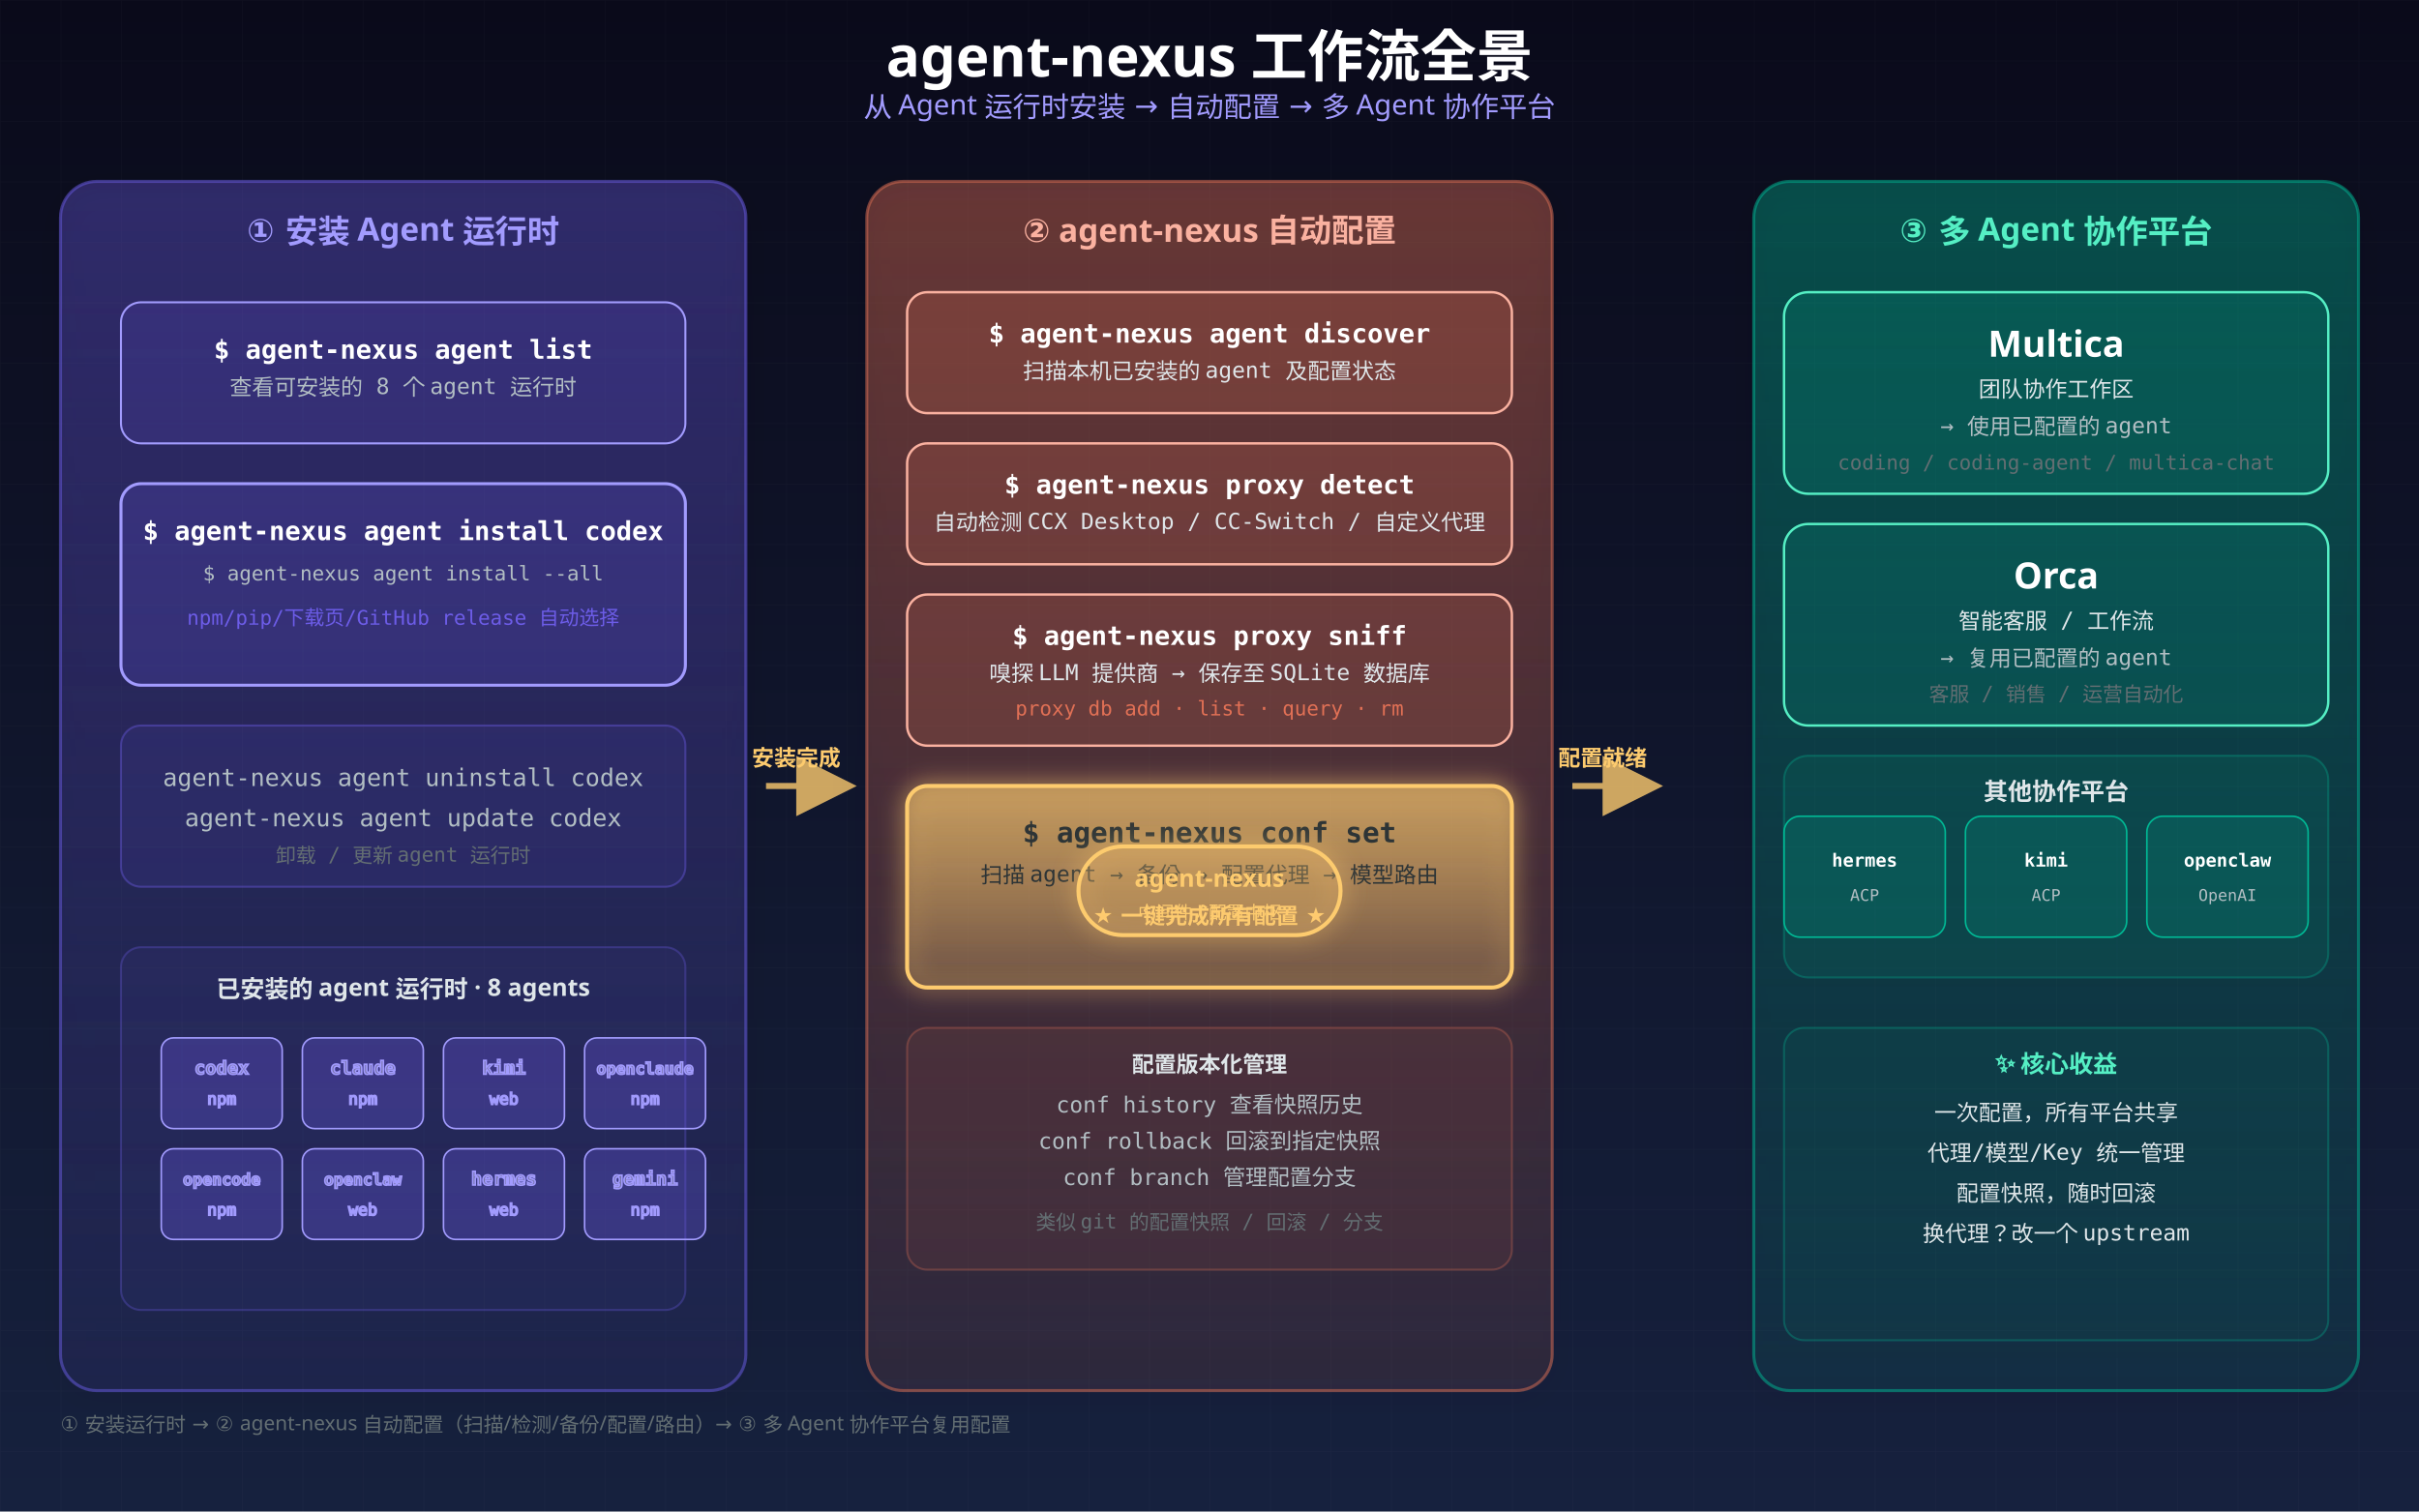
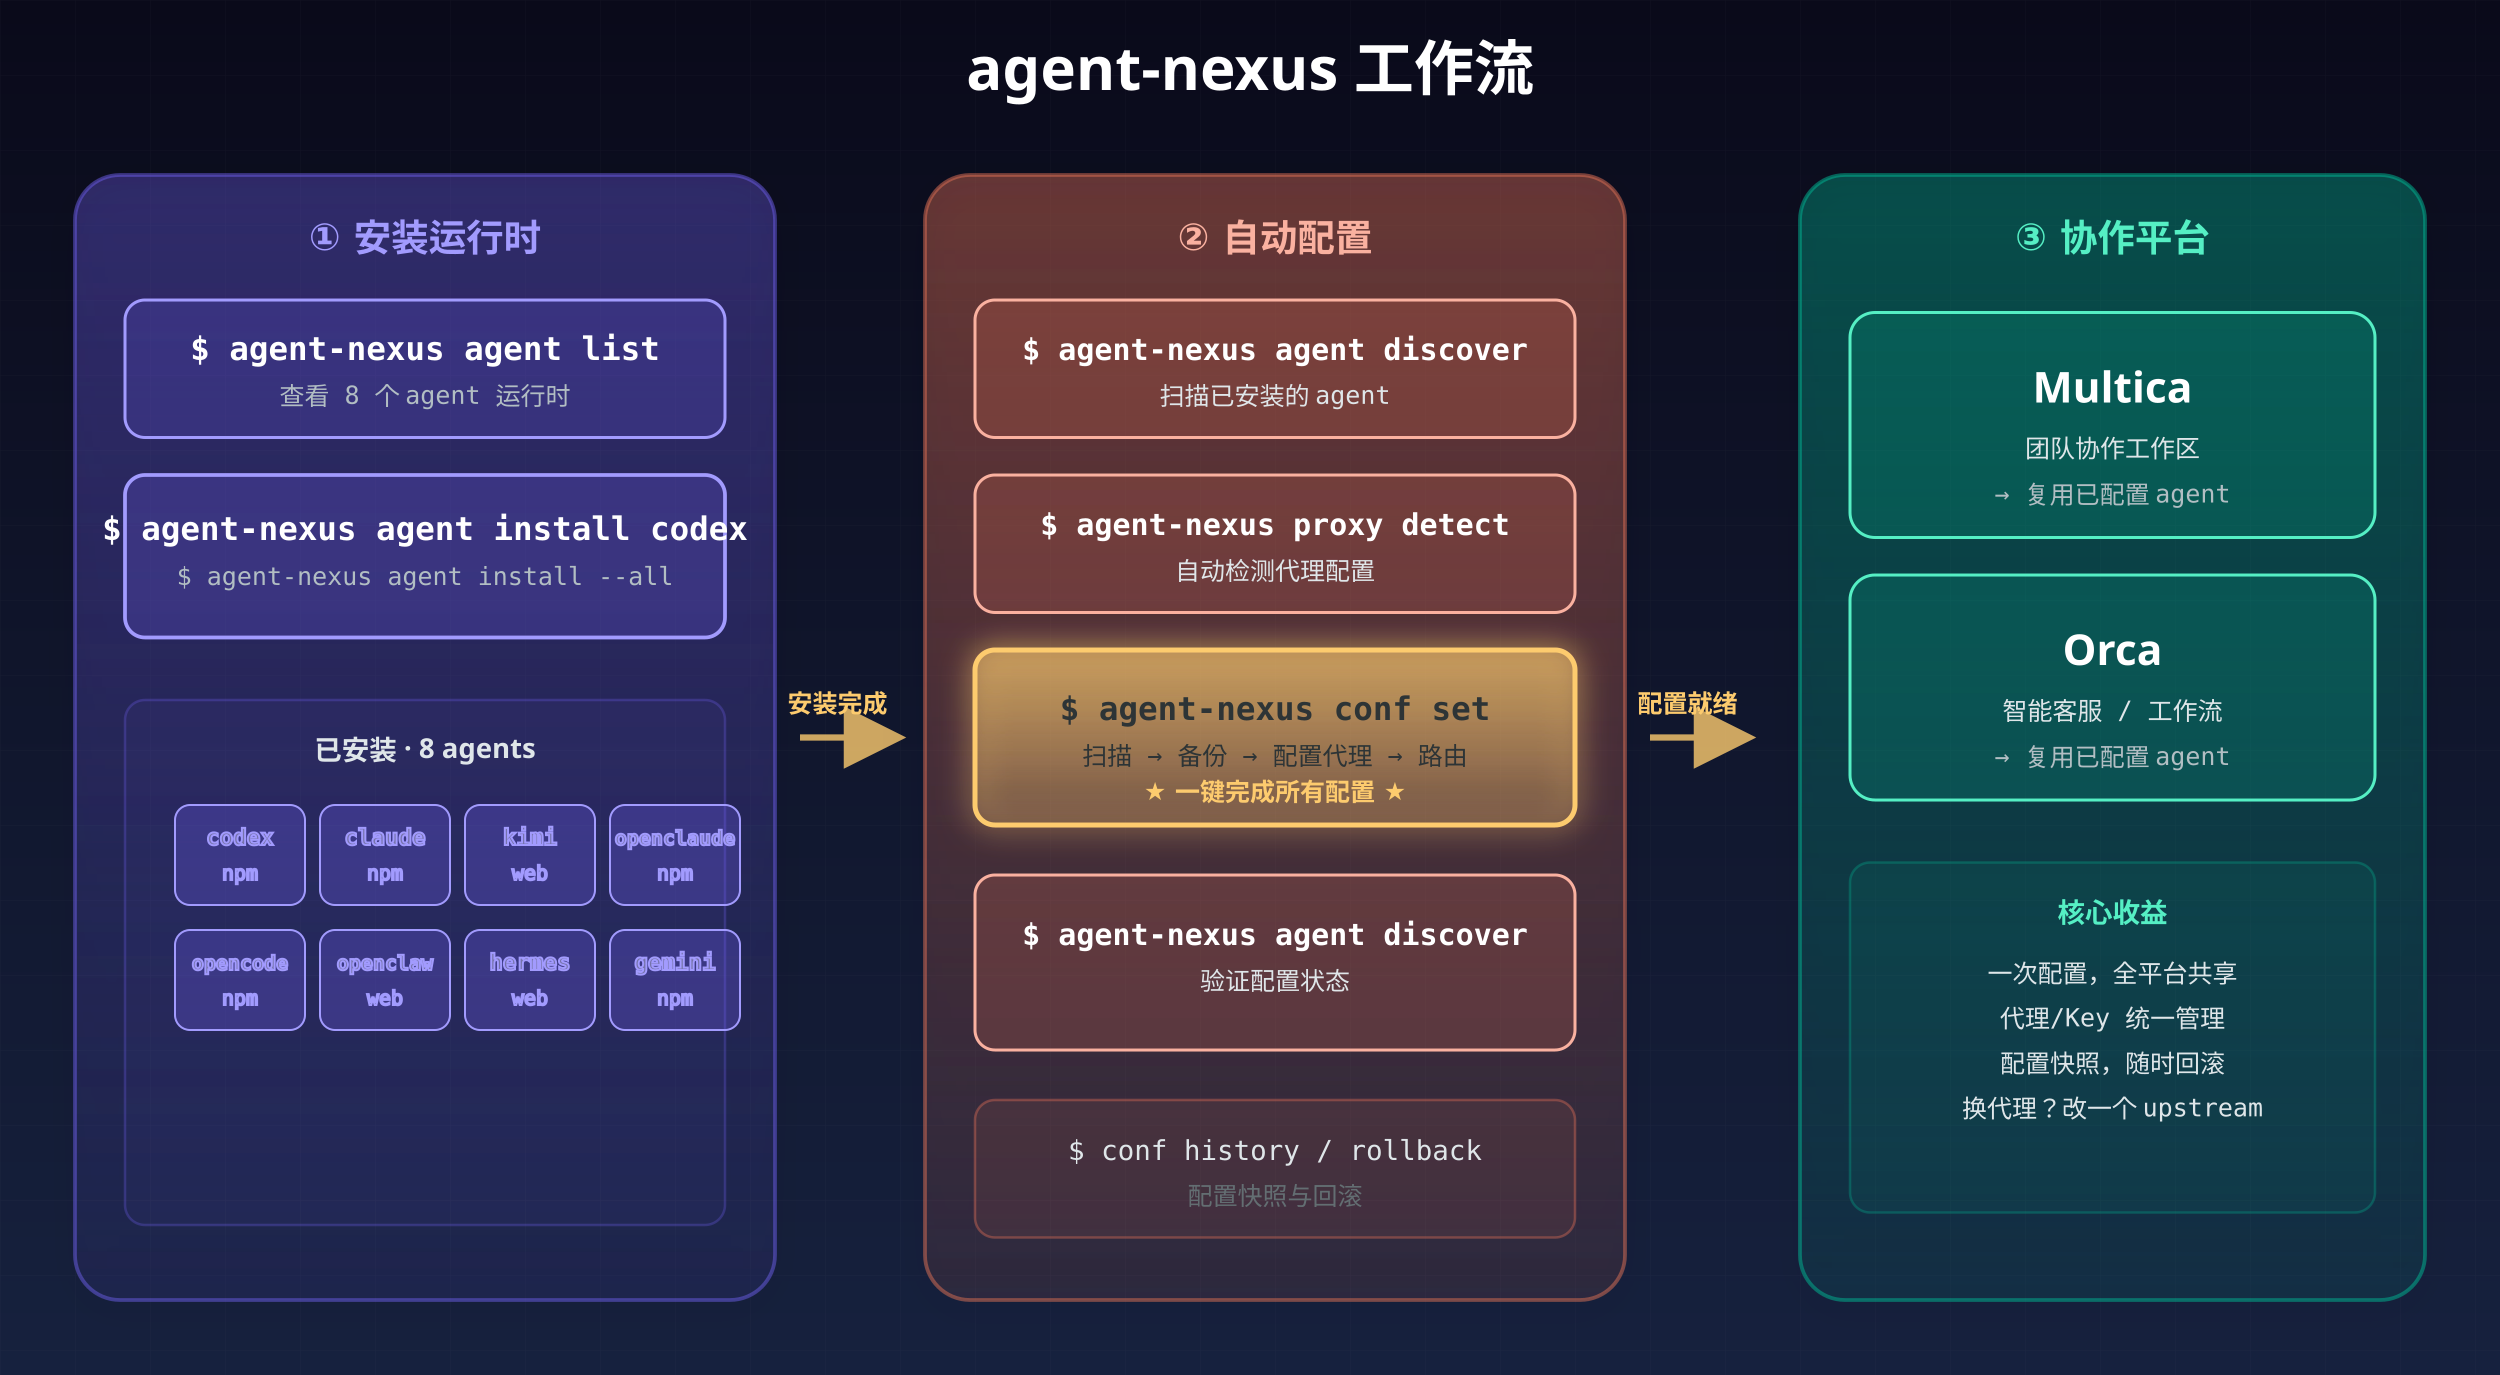
- <svg xmlns="http://www.w3.org/2000/svg" width="1200" height="750" viewBox="0 0 1200 750">
+ <svg xmlns="http://www.w3.org/2000/svg" width="1000" height="550" viewBox="0 0 1000 550">
  <defs>
    <linearGradient id="bgGrad" x1="0" y1="0" x2="0" y2="1">
      <stop offset="0%" stop-color="#0a0a1a" />
      <stop offset="100%" stop-color="#16213e" />
    </linearGradient>
    <linearGradient id="phase1Grad" x1="0" y1="0" x2="0" y2="1">
      <stop offset="0%" stop-color="#6c5ce7" stop-opacity="0.35" />
      <stop offset="100%" stop-color="#6c5ce7" stop-opacity="0.08" />
    </linearGradient>
    <linearGradient id="phase2Grad" x1="0" y1="0" x2="0" y2="1">
      <stop offset="0%" stop-color="#e17055" stop-opacity="0.40" />
      <stop offset="100%" stop-color="#e17055" stop-opacity="0.10" />
    </linearGradient>
    <linearGradient id="phase3Grad" x1="0" y1="0" x2="0" y2="1">
      <stop offset="0%" stop-color="#00b894" stop-opacity="0.35" />
      <stop offset="100%" stop-color="#00b894" stop-opacity="0.08" />
    </linearGradient>
    <linearGradient id="nexusGrad" x1="0" y1="0" x2="0" y2="1">
      <stop offset="0%" stop-color="#fdcb6e" stop-opacity="0.45" />
      <stop offset="100%" stop-color="#fdcb6e" stop-opacity="0.12" />
    </linearGradient>
-     <linearGradient id="arrowGrad" x1="0" y1="0" x2="1" y2="0">
-       <stop offset="0%" stop-color="#6c5ce7" stop-opacity="0.6" />
-       <stop offset="100%" stop-color="#00b894" stop-opacity="0.6" />
-     </linearGradient>
    <filter id="shadow" x="-20%" y="-20%" width="140%" height="140%">
      <feDropShadow dx="0" dy="4" stdDeviation="8" flood-opacity="0.25" />
    </filter>
    <filter id="glow" x="-30%" y="-30%" width="160%" height="160%">
      <feGaussianBlur stdDeviation="6" result="blur" />
      <feComposite in="SourceGraphic" in2="blur" operator="over" />
    </filter>
-     <marker id="arrowP" markerWidth="10" markerHeight="10" refX="5" refY="5" orient="auto">
-       <path d="M0,0 L10,5 L0,10 z" fill="#6c5ce7" />
-     </marker>
-     <marker id="arrowO" markerWidth="10" markerHeight="10" refX="5" refY="5" orient="auto">
-       <path d="M0,0 L10,5 L0,10 z" fill="#e17055" />
-     </marker>
-     <marker id="arrowG" markerWidth="10" markerHeight="10" refX="5" refY="5" orient="auto">
-       <path d="M0,0 L10,5 L0,10 z" fill="#00b894" />
-     </marker>
    <marker id="arrowY" markerWidth="10" markerHeight="10" refX="5" refY="5" orient="auto">
      <path d="M0,0 L10,5 L0,10 z" fill="#fdcb6e" />
    </marker>
  </defs>
-   <rect width="1200" height="750" fill="url(#bgGrad)" />
+   <rect width="1000" height="550" fill="url(#bgGrad)" />
  <g opacity="0.03">
    <pattern id="grid" width="30" height="30" patternUnits="userSpaceOnUse">
      <path d="M 30 0 L 0 0 0 30" fill="none" stroke="#ffffff" stroke-width="0.5" />
    </pattern>
-     <rect width="1200" height="750" fill="url(#grid)" />
+     <rect width="1000" height="550" fill="url(#grid)" />
  </g>
-   <text x="600" y="38" text-anchor="middle" fill="#ffffff" font-family="system-ui,sans-serif" font-size="28" font-weight="700">
-     agent-nexus 工作流全景
-   </text>
-   <text x="600" y="58" text-anchor="middle" fill="#a29bfe" font-family="system-ui,sans-serif" font-size="14">
-     从 Agent 运行时安装 → 自动配置 → 多 Agent 协作平台
-   </text>
-   <g transform="translate(30,90)">
-     <rect width="340" height="600" rx="18" fill="url(#phase1Grad)" stroke="#6c5ce7" stroke-width="1.5" stroke-opacity="0.5" filter="url(#shadow)" />
-     <text x="170" y="30" text-anchor="middle" fill="#a29bfe" font-family="system-ui,sans-serif" font-size="16" font-weight="700">① 安装 Agent 运行时</text>
-     <g transform="translate(30,60)">
-       <rect width="280" height="70" rx="10" fill="#6c5ce7" fill-opacity="0.15" stroke="#a29bfe" stroke-width="1" />
-       <text x="140" y="28" text-anchor="middle" fill="#ffffff" font-family="monospace" font-size="13" font-weight="600">$ agent-nexus agent list</text>
-       <text x="140" y="46" text-anchor="middle" fill="#b2bec3" font-family="monospace" font-size="11">查看可安装的 8 个 agent 运行时</text>
+   <text x="500" y="36" text-anchor="middle" fill="#ffffff" font-family="system-ui,sans-serif" font-size="24" font-weight="700">agent-nexus 工作流</text>
+   <g transform="translate(30,70)">
+     <rect width="280" height="450" rx="18" fill="url(#phase1Grad)" stroke="#6c5ce7" stroke-width="1.5" stroke-opacity="0.5" filter="url(#shadow)" />
+     <text x="140" y="30" text-anchor="middle" fill="#a29bfe" font-family="system-ui,sans-serif" font-size="15" font-weight="700">① 安装运行时</text>
+     <g transform="translate(20,50)">
+       <rect width="240" height="55" rx="8" fill="#6c5ce7" fill-opacity="0.20" stroke="#a29bfe" stroke-width="1.2" />
+       <text x="120" y="24" text-anchor="middle" fill="#ffffff" font-family="monospace" font-size="13" font-weight="600">$ agent-nexus agent list</text>
+       <text x="120" y="42" text-anchor="middle" fill="#b2bec3" font-family="monospace" font-size="10">查看 8 个 agent 运行时</text>
    </g>
-     <g transform="translate(30,150)">
-       <rect width="280" height="100" rx="10" fill="#6c5ce7" fill-opacity="0.20" stroke="#a29bfe" stroke-width="1.5" />
-       <text x="140" y="28" text-anchor="middle" fill="#ffffff" font-family="monospace" font-size="13" font-weight="600">$ agent-nexus agent install codex</text>
-       <text x="140" y="48" text-anchor="middle" fill="#b2bec3" font-family="monospace" font-size="10">$ agent-nexus agent install --all</text>
-       <text x="140" y="70" text-anchor="middle" fill="#6c5ce7" font-family="monospace" font-size="10">npm/pip/下载页/GitHub release 自动选择</text>
+     <g transform="translate(20,120)">
+       <rect width="240" height="65" rx="8" fill="#6c5ce7" fill-opacity="0.25" stroke="#a29bfe" stroke-width="1.5" />
+       <text x="120" y="26" text-anchor="middle" fill="#ffffff" font-family="monospace" font-size="13" font-weight="600">$ agent-nexus agent install codex</text>
+       <text x="120" y="44" text-anchor="middle" fill="#b2bec3" font-family="monospace" font-size="10">$ agent-nexus agent install --all</text>
    </g>
-     <g transform="translate(30,270)">
-       <rect width="280" height="80" rx="10" fill="#6c5ce7" fill-opacity="0.10" stroke="#6c5ce7" stroke-width="1" stroke-opacity="0.4" />
-       <text x="140" y="30" text-anchor="middle" fill="#b2bec3" font-family="monospace" font-size="12">agent-nexus agent uninstall codex</text>
-       <text x="140" y="50" text-anchor="middle" fill="#b2bec3" font-family="monospace" font-size="12">agent-nexus agent update codex</text>
-       <text x="140" y="68" text-anchor="middle" fill="#636e72" font-family="monospace" font-size="10">卸载 / 更新 agent 运行时</text>
-     </g>
-     <g transform="translate(30,380)">
-       <rect width="280" height="180" rx="10" fill="#6c5ce7" fill-opacity="0.06" stroke="#6c5ce7" stroke-width="1" stroke-opacity="0.3" />
-       <text x="140" y="25" text-anchor="middle" fill="#dfe6e9" font-family="system-ui,sans-serif" font-size="12" font-weight="600">已安装的 agent 运行时 · 8 agents</text>
-       <g transform="translate(20,45)" fill="#6c5ce7" fill-opacity="0.3" stroke="#a29bfe" stroke-width="0.8">
-         <rect x="0" y="0" width="60" height="45" rx="6" />
-         <text x="30" y="18" text-anchor="middle" fill="#ffffff" font-family="monospace" font-size="9" font-weight="600">codex</text>
-         <text x="30" y="33" text-anchor="middle" fill="#b2bec3" font-family="monospace" font-size="8">npm</text>
-         <rect x="70" y="0" width="60" height="45" rx="6" />
-         <text x="100" y="18" text-anchor="middle" fill="#ffffff" font-family="monospace" font-size="9" font-weight="600">claude</text>
-         <text x="100" y="33" text-anchor="middle" fill="#b2bec3" font-family="monospace" font-size="8">npm</text>
-         <rect x="140" y="0" width="60" height="45" rx="6" />
-         <text x="170" y="18" text-anchor="middle" fill="#ffffff" font-family="monospace" font-size="9" font-weight="600">kimi</text>
-         <text x="170" y="33" text-anchor="middle" fill="#b2bec3" font-family="monospace" font-size="8">web</text>
-         <rect x="210" y="0" width="60" height="45" rx="6" />
-         <text x="240" y="18" text-anchor="middle" fill="#ffffff" font-family="monospace" font-size="8" font-weight="600">openclaude</text>
-         <text x="240" y="33" text-anchor="middle" fill="#b2bec3" font-family="monospace" font-size="8">npm</text>
-         <rect x="0" y="55" width="60" height="45" rx="6" />
-         <text x="30" y="73" text-anchor="middle" fill="#ffffff" font-family="monospace" font-size="8" font-weight="600">opencode</text>
-         <text x="30" y="88" text-anchor="middle" fill="#b2bec3" font-family="monospace" font-size="8">npm</text>
-         <rect x="70" y="55" width="60" height="45" rx="6" />
-         <text x="100" y="73" text-anchor="middle" fill="#ffffff" font-family="monospace" font-size="8" font-weight="600">openclaw</text>
-         <text x="100" y="88" text-anchor="middle" fill="#b2bec3" font-family="monospace" font-size="8">web</text>
-         <rect x="140" y="55" width="60" height="45" rx="6" />
-         <text x="170" y="73" text-anchor="middle" fill="#ffffff" font-family="monospace" font-size="9" font-weight="600">hermes</text>
-         <text x="170" y="88" text-anchor="middle" fill="#b2bec3" font-family="monospace" font-size="8">web</text>
-         <rect x="210" y="55" width="60" height="45" rx="6" />
-         <text x="240" y="73" text-anchor="middle" fill="#ffffff" font-family="monospace" font-size="9" font-weight="600">gemini</text>
-         <text x="240" y="88" text-anchor="middle" fill="#b2bec3" font-family="monospace" font-size="8">npm</text>
+     <g transform="translate(20,210)">
+       <rect width="240" height="210" rx="8" fill="#6c5ce7" fill-opacity="0.06" stroke="#6c5ce7" stroke-width="1" stroke-opacity="0.3" />
+       <text x="120" y="24" text-anchor="middle" fill="#dfe6e9" font-family="system-ui,sans-serif" font-size="11" font-weight="600">已安装 · 8 agents</text>
+       <g transform="translate(20,42)" fill="#6c5ce7" fill-opacity="0.3" stroke="#a29bfe" stroke-width="0.8">
+         <rect width="52" height="40" rx="6" />
+         <text x="26" y="16" text-anchor="middle" fill="#ffffff" font-family="monospace" font-size="9" font-weight="600">codex</text>
+         <text x="26" y="30" text-anchor="middle" fill="#b2bec3" font-family="monospace" font-size="8">npm</text>
+         <rect x="58" width="52" height="40" rx="6" />
+         <text x="84" y="16" text-anchor="middle" fill="#ffffff" font-family="monospace" font-size="9" font-weight="600">claude</text>
+         <text x="84" y="30" text-anchor="middle" fill="#b2bec3" font-family="monospace" font-size="8">npm</text>
+         <rect x="116" width="52" height="40" rx="6" />
+         <text x="142" y="16" text-anchor="middle" fill="#ffffff" font-family="monospace" font-size="9" font-weight="600">kimi</text>
+         <text x="142" y="30" text-anchor="middle" fill="#b2bec3" font-family="monospace" font-size="8">web</text>
+         <rect x="174" width="52" height="40" rx="6" />
+         <text x="200" y="16" text-anchor="middle" fill="#ffffff" font-family="monospace" font-size="8" font-weight="600">openclaude</text>
+         <text x="200" y="30" text-anchor="middle" fill="#b2bec3" font-family="monospace" font-size="8">npm</text>
+         <rect y="50" width="52" height="40" rx="6" />
+         <text x="26" y="66" text-anchor="middle" fill="#ffffff" font-family="monospace" font-size="8" font-weight="600">opencode</text>
+         <text x="26" y="80" text-anchor="middle" fill="#b2bec3" font-family="monospace" font-size="8">npm</text>
+         <rect x="58" y="50" width="52" height="40" rx="6" />
+         <text x="84" y="66" text-anchor="middle" fill="#ffffff" font-family="monospace" font-size="8" font-weight="600">openclaw</text>
+         <text x="84" y="80" text-anchor="middle" fill="#b2bec3" font-family="monospace" font-size="8">web</text>
+         <rect x="116" y="50" width="52" height="40" rx="6" />
+         <text x="142" y="66" text-anchor="middle" fill="#ffffff" font-family="monospace" font-size="9" font-weight="600">hermes</text>
+         <text x="142" y="80" text-anchor="middle" fill="#b2bec3" font-family="monospace" font-size="8">web</text>
+         <rect x="174" y="50" width="52" height="40" rx="6" />
+         <text x="200" y="66" text-anchor="middle" fill="#ffffff" font-family="monospace" font-size="9" font-weight="600">gemini</text>
+         <text x="200" y="80" text-anchor="middle" fill="#b2bec3" font-family="monospace" font-size="8">npm</text>
      </g>
    </g>
  </g>
-   <path d="M 380 390 L 410 390" stroke="#fdcb6e" stroke-width="3" fill="none" marker-end="url(#arrowY)" opacity="0.8" />
-   <text x="395" y="380" text-anchor="middle" fill="#fdcb6e" font-family="system-ui,sans-serif" font-size="11" font-weight="600">安装完成</text>
-   <g transform="translate(430,90)">
-     <rect width="340" height="600" rx="18" fill="url(#phase2Grad)" stroke="#e17055" stroke-width="1.5" stroke-opacity="0.5" filter="url(#shadow)" />
-     <text x="170" y="30" text-anchor="middle" fill="#fab1a0" font-family="system-ui,sans-serif" font-size="16" font-weight="700">② agent-nexus 自动配置</text>
-     <g transform="translate(20,55)">
-       <rect width="300" height="60" rx="10" fill="#e17055" fill-opacity="0.18" stroke="#fab1a0" stroke-width="1.2" />
-       <text x="150" y="25" text-anchor="middle" fill="#ffffff" font-family="monospace" font-size="13" font-weight="600">$ agent-nexus agent discover</text>
-       <text x="150" y="43" text-anchor="middle" fill="#dfe6e9" font-family="monospace" font-size="11">扫描本机已安装的 agent 及配置状态</text>
+   <path d="M 320 295 L 350 295" stroke="#fdcb6e" stroke-width="2.5" fill="none" marker-end="url(#arrowY)" opacity="0.8" />
+   <text x="335" y="285" text-anchor="middle" fill="#fdcb6e" font-family="system-ui,sans-serif" font-size="10" font-weight="600">安装完成</text>
+   <g transform="translate(370,70)">
+     <rect width="280" height="450" rx="18" fill="url(#phase2Grad)" stroke="#e17055" stroke-width="1.5" stroke-opacity="0.5" filter="url(#shadow)" />
+     <text x="140" y="30" text-anchor="middle" fill="#fab1a0" font-family="system-ui,sans-serif" font-size="15" font-weight="700">② 自动配置</text>
+     <g transform="translate(20,50)">
+       <rect width="240" height="55" rx="8" fill="#e17055" fill-opacity="0.20" stroke="#fab1a0" stroke-width="1.2" />
+       <text x="120" y="24" text-anchor="middle" fill="#ffffff" font-family="monospace" font-size="12" font-weight="600">$ agent-nexus agent discover</text>
+       <text x="120" y="42" text-anchor="middle" fill="#dfe6e9" font-family="monospace" font-size="10">扫描已安装的 agent</text>
    </g>
-     <g transform="translate(20,130)">
-       <rect width="300" height="60" rx="10" fill="#e17055" fill-opacity="0.18" stroke="#fab1a0" stroke-width="1.2" />
-       <text x="150" y="25" text-anchor="middle" fill="#ffffff" font-family="monospace" font-size="13" font-weight="600">$ agent-nexus proxy detect</text>
-       <text x="150" y="43" text-anchor="middle" fill="#dfe6e9" font-family="monospace" font-size="11">自动检测 CCX Desktop / CC-Switch / 自定义代理</text>
+     <g transform="translate(20,120)">
+       <rect width="240" height="55" rx="8" fill="#e17055" fill-opacity="0.20" stroke="#fab1a0" stroke-width="1.2" />
+       <text x="120" y="24" text-anchor="middle" fill="#ffffff" font-family="monospace" font-size="12" font-weight="600">$ agent-nexus proxy detect</text>
+       <text x="120" y="42" text-anchor="middle" fill="#dfe6e9" font-family="monospace" font-size="10">自动检测代理配置</text>
    </g>
-     <g transform="translate(20,205)">
-       <rect width="300" height="75" rx="10" fill="#e17055" fill-opacity="0.18" stroke="#fab1a0" stroke-width="1.2" />
-       <text x="150" y="25" text-anchor="middle" fill="#ffffff" font-family="monospace" font-size="13" font-weight="600">$ agent-nexus proxy sniff</text>
-       <text x="150" y="43" text-anchor="middle" fill="#dfe6e9" font-family="monospace" font-size="11">嗅探 LLM 提供商 → 保存至 SQLite 数据库</text>
-       <text x="150" y="60" text-anchor="middle" fill="#e17055" font-family="monospace" font-size="10">proxy db add · list · query · rm</text>
+     <g transform="translate(20,190)">
+       <rect width="240" height="70" rx="8" fill="url(#nexusGrad)" stroke="#fdcb6e" stroke-width="2" filter="url(#glow)" />
+       <text x="120" y="28" text-anchor="middle" fill="#2d3436" font-family="monospace" font-size="13" font-weight="700">$ agent-nexus conf set</text>
+       <text x="120" y="46" text-anchor="middle" fill="#2d3436" font-family="monospace" font-size="10">扫描 → 备份 → 配置代理 → 路由</text>
+       <text x="120" y="60" text-anchor="middle" fill="#fdcb6e" font-family="system-ui,sans-serif" font-size="10" font-weight="600">★ 一键完成所有配置 ★</text>
    </g>
-     <g transform="translate(20,300)">
-       <rect width="300" height="100" rx="10" fill="url(#nexusGrad)" stroke="#fdcb6e" stroke-width="2" filter="url(#glow)" />
-       <text x="150" y="28" text-anchor="middle" fill="#2d3436" font-family="monospace" font-size="14" font-weight="700">$ agent-nexus conf set</text>
-       <text x="150" y="48" text-anchor="middle" fill="#2d3436" font-family="monospace" font-size="11">扫描 agent → 备份 → 配置代理 → 模型路由</text>
-       <text x="150" y="68" text-anchor="middle" fill="#fdcb6e" font-family="system-ui,sans-serif" font-size="11" font-weight="600">★ 一键完成所有配置 ★</text>
+     <g transform="translate(20,280)">
+       <rect width="240" height="70" rx="8" fill="#e17055" fill-opacity="0.20" stroke="#fab1a0" stroke-width="1.2" />
+       <text x="120" y="28" text-anchor="middle" fill="#ffffff" font-family="monospace" font-size="12" font-weight="600">$ agent-nexus agent discover</text>
+       <text x="120" y="46" text-anchor="middle" fill="#dfe6e9" font-family="monospace" font-size="10">验证配置状态</text>
    </g>
-     <g transform="translate(20,420)">
-       <rect width="300" height="120" rx="10" fill="#e17055" fill-opacity="0.08" stroke="#e17055" stroke-width="1" stroke-opacity="0.3" />
-       <text x="150" y="22" text-anchor="middle" fill="#dfe6e9" font-family="system-ui,sans-serif" font-size="11" font-weight="600">配置版本化管理</text>
-       <text x="150" y="42" text-anchor="middle" fill="#b2bec3" font-family="monospace" font-size="11">conf history   查看快照历史</text>
-       <text x="150" y="60" text-anchor="middle" fill="#b2bec3" font-family="monospace" font-size="11">conf rollback  回滚到指定快照</text>
-       <text x="150" y="78" text-anchor="middle" fill="#b2bec3" font-family="monospace" font-size="11">conf branch    管理配置分支</text>
-       <text x="150" y="100" text-anchor="middle" fill="#636e72" font-family="monospace" font-size="10">类似 git 的配置快照 / 回滚 / 分支</text>
+     <g transform="translate(20,370)">
+       <rect width="240" height="55" rx="8" fill="#e17055" fill-opacity="0.10" stroke="#e17055" stroke-width="1" stroke-opacity="0.4" />
+       <text x="120" y="24" text-anchor="middle" fill="#dfe6e9" font-family="monospace" font-size="11">$ conf history / rollback</text>
+       <text x="120" y="42" text-anchor="middle" fill="#636e72" font-family="monospace" font-size="10">配置快照与回滚</text>
    </g>
  </g>
-   <path d="M 780 390 L 810 390" stroke="#fdcb6e" stroke-width="3" fill="none" marker-end="url(#arrowY)" opacity="0.8" />
-   <text x="795" y="380" text-anchor="middle" fill="#fdcb6e" font-family="system-ui,sans-serif" font-size="11" font-weight="600">配置就绪</text>
-   <g transform="translate(870,90)">
-     <rect width="300" height="600" rx="18" fill="url(#phase3Grad)" stroke="#00b894" stroke-width="1.5" stroke-opacity="0.5" filter="url(#shadow)" />
-     <text x="150" y="30" text-anchor="middle" fill="#55efc4" font-family="system-ui,sans-serif" font-size="16" font-weight="700">③ 多 Agent 协作平台</text>
-     <g transform="translate(15,55)">
-       <rect width="270" height="100" rx="12" fill="#00b894" fill-opacity="0.15" stroke="#55efc4" stroke-width="1.2" />
-       <text x="135" y="32" text-anchor="middle" fill="#ffffff" font-family="system-ui,sans-serif" font-size="18" font-weight="700">Multica</text>
-       <text x="135" y="52" text-anchor="middle" fill="#dfe6e9" font-family="monospace" font-size="11">团队协作工作区</text>
-       <text x="135" y="70" text-anchor="middle" fill="#b2bec3" font-family="monospace" font-size="11">→ 使用已配置的 agent</text>
-       <text x="135" y="88" text-anchor="middle" fill="#636e72" font-family="monospace" font-size="10">coding / coding-agent / multica-chat</text>
+   <path d="M 660 295 L 690 295" stroke="#fdcb6e" stroke-width="2.5" fill="none" marker-end="url(#arrowY)" opacity="0.8" />
+   <text x="675" y="285" text-anchor="middle" fill="#fdcb6e" font-family="system-ui,sans-serif" font-size="10" font-weight="600">配置就绪</text>
+   <g transform="translate(720,70)">
+     <rect width="250" height="450" rx="18" fill="url(#phase3Grad)" stroke="#00b894" stroke-width="1.5" stroke-opacity="0.5" filter="url(#shadow)" />
+     <text x="125" y="30" text-anchor="middle" fill="#55efc4" font-family="system-ui,sans-serif" font-size="15" font-weight="700">③ 协作平台</text>
+     <g transform="translate(20,55)">
+       <rect width="210" height="90" rx="10" fill="#00b894" fill-opacity="0.18" stroke="#55efc4" stroke-width="1.2" />
+       <text x="105" y="36" text-anchor="middle" fill="#ffffff" font-family="system-ui,sans-serif" font-size="17" font-weight="700">Multica</text>
+       <text x="105" y="58" text-anchor="middle" fill="#dfe6e9" font-family="monospace" font-size="10">团队协作工作区</text>
+       <text x="105" y="76" text-anchor="middle" fill="#b2bec3" font-family="monospace" font-size="10">→ 复用已配置 agent</text>
    </g>
-     <g transform="translate(15,170)">
-       <rect width="270" height="100" rx="12" fill="#00b894" fill-opacity="0.15" stroke="#55efc4" stroke-width="1.2" />
-       <text x="135" y="32" text-anchor="middle" fill="#ffffff" font-family="system-ui,sans-serif" font-size="18" font-weight="700">Orca</text>
-       <text x="135" y="52" text-anchor="middle" fill="#dfe6e9" font-family="monospace" font-size="11">智能客服 / 工作流</text>
-       <text x="135" y="70" text-anchor="middle" fill="#b2bec3" font-family="monospace" font-size="11">→ 复用已配置的 agent</text>
-       <text x="135" y="88" text-anchor="middle" fill="#636e72" font-family="monospace" font-size="10">客服 / 销售 / 运营自动化</text>
+     <g transform="translate(20,160)">
+       <rect width="210" height="90" rx="10" fill="#00b894" fill-opacity="0.18" stroke="#55efc4" stroke-width="1.2" />
+       <text x="105" y="36" text-anchor="middle" fill="#ffffff" font-family="system-ui,sans-serif" font-size="17" font-weight="700">Orca</text>
+       <text x="105" y="58" text-anchor="middle" fill="#dfe6e9" font-family="monospace" font-size="10">智能客服 / 工作流</text>
+       <text x="105" y="76" text-anchor="middle" fill="#b2bec3" font-family="monospace" font-size="10">→ 复用已配置 agent</text>
    </g>
-     <g transform="translate(15,285)">
-       <rect width="270" height="110" rx="12" fill="#00b894" fill-opacity="0.10" stroke="#00b894" stroke-width="1" stroke-opacity="0.3" />
-       <text x="135" y="22" text-anchor="middle" fill="#dfe6e9" font-family="system-ui,sans-serif" font-size="12" font-weight="600">其他协作平台</text>
-       <g transform="translate(0,30)">
-         <rect width="80" height="60" rx="8" fill="#00b894" fill-opacity="0.15" stroke="#00b894" stroke-width="0.8" />
-         <text x="40" y="25" text-anchor="middle" fill="#ffffff" font-family="monospace" font-size="9" font-weight="600">hermes</text>
-         <text x="40" y="42" text-anchor="middle" fill="#b2bec3" font-family="monospace" font-size="8">ACP</text>
-         <rect x="90" y="0" width="80" height="60" rx="8" fill="#00b894" fill-opacity="0.15" stroke="#00b894" stroke-width="0.8" />
-         <text x="130" y="25" text-anchor="middle" fill="#ffffff" font-family="monospace" font-size="9" font-weight="600">kimi</text>
-         <text x="130" y="42" text-anchor="middle" fill="#b2bec3" font-family="monospace" font-size="8">ACP</text>
-         <rect x="180" y="0" width="80" height="60" rx="8" fill="#00b894" fill-opacity="0.15" stroke="#00b894" stroke-width="0.8" />
-         <text x="220" y="25" text-anchor="middle" fill="#ffffff" font-family="monospace" font-size="9" font-weight="600">openclaw</text>
-         <text x="220" y="42" text-anchor="middle" fill="#b2bec3" font-family="monospace" font-size="8">OpenAI</text>
-       </g>
-     </g>
-     <g transform="translate(15,420)">
-       <rect width="270" height="155" rx="10" fill="#00b894" fill-opacity="0.06" stroke="#00b894" stroke-width="1" stroke-opacity="0.3" />
-       <text x="135" y="22" text-anchor="middle" fill="#55efc4" font-family="system-ui,sans-serif" font-size="12" font-weight="700">✨ 核心收益</text>
-       <text x="135" y="46" text-anchor="middle" fill="#dfe6e9" font-family="monospace" font-size="11">一次配置，所有平台共享</text>
-       <text x="135" y="66" text-anchor="middle" fill="#dfe6e9" font-family="monospace" font-size="11">代理/模型/Key 统一管理</text>
-       <text x="135" y="86" text-anchor="middle" fill="#dfe6e9" font-family="monospace" font-size="11">配置快照，随时回滚</text>
-       <text x="135" y="106" text-anchor="middle" fill="#dfe6e9" font-family="monospace" font-size="11">换代理？改一个 upstream</text>
+     <g transform="translate(20,275)">
+       <rect width="210" height="140" rx="8" fill="#00b894" fill-opacity="0.08" stroke="#00b894" stroke-width="1" stroke-opacity="0.3" />
+       <text x="105" y="24" text-anchor="middle" fill="#55efc4" font-family="system-ui,sans-serif" font-size="11" font-weight="700">核心收益</text>
+       <text x="105" y="48" text-anchor="middle" fill="#dfe6e9" font-family="monospace" font-size="10">一次配置，全平台共享</text>
+       <text x="105" y="66" text-anchor="middle" fill="#dfe6e9" font-family="monospace" font-size="10">代理/Key 统一管理</text>
+       <text x="105" y="84" text-anchor="middle" fill="#dfe6e9" font-family="monospace" font-size="10">配置快照，随时回滚</text>
+       <text x="105" y="102" text-anchor="middle" fill="#dfe6e9" font-family="monospace" font-size="10">换代理？改一个 upstream</text>
    </g>
  </g>
-   <g transform="translate(535,420)">
-     <rect width="130" height="44" rx="22" fill="#fdcb6e" fill-opacity="0.15" stroke="#fdcb6e" stroke-width="2" filter="url(#glow)" />
-     <text x="65" y="20" text-anchor="middle" fill="#fdcb6e" font-family="system-ui,sans-serif" font-size="12" font-weight="700">agent-nexus</text>
-     <text x="65" y="36" text-anchor="middle" fill="#fdcb6e" font-family="system-ui,sans-serif" font-size="9">中间件 / 配置中枢</text>
-   </g>
-   <g transform="translate(30,710)">
-     <text x="0" y="0" fill="#636e72" font-family="system-ui,sans-serif" font-size="10">
-       ① 安装运行时 → ② agent-nexus 自动配置（扫描/检测/备份/配置/路由）→ ③ 多 Agent 协作平台复用配置
-     </text>
-   </g>
</svg>
